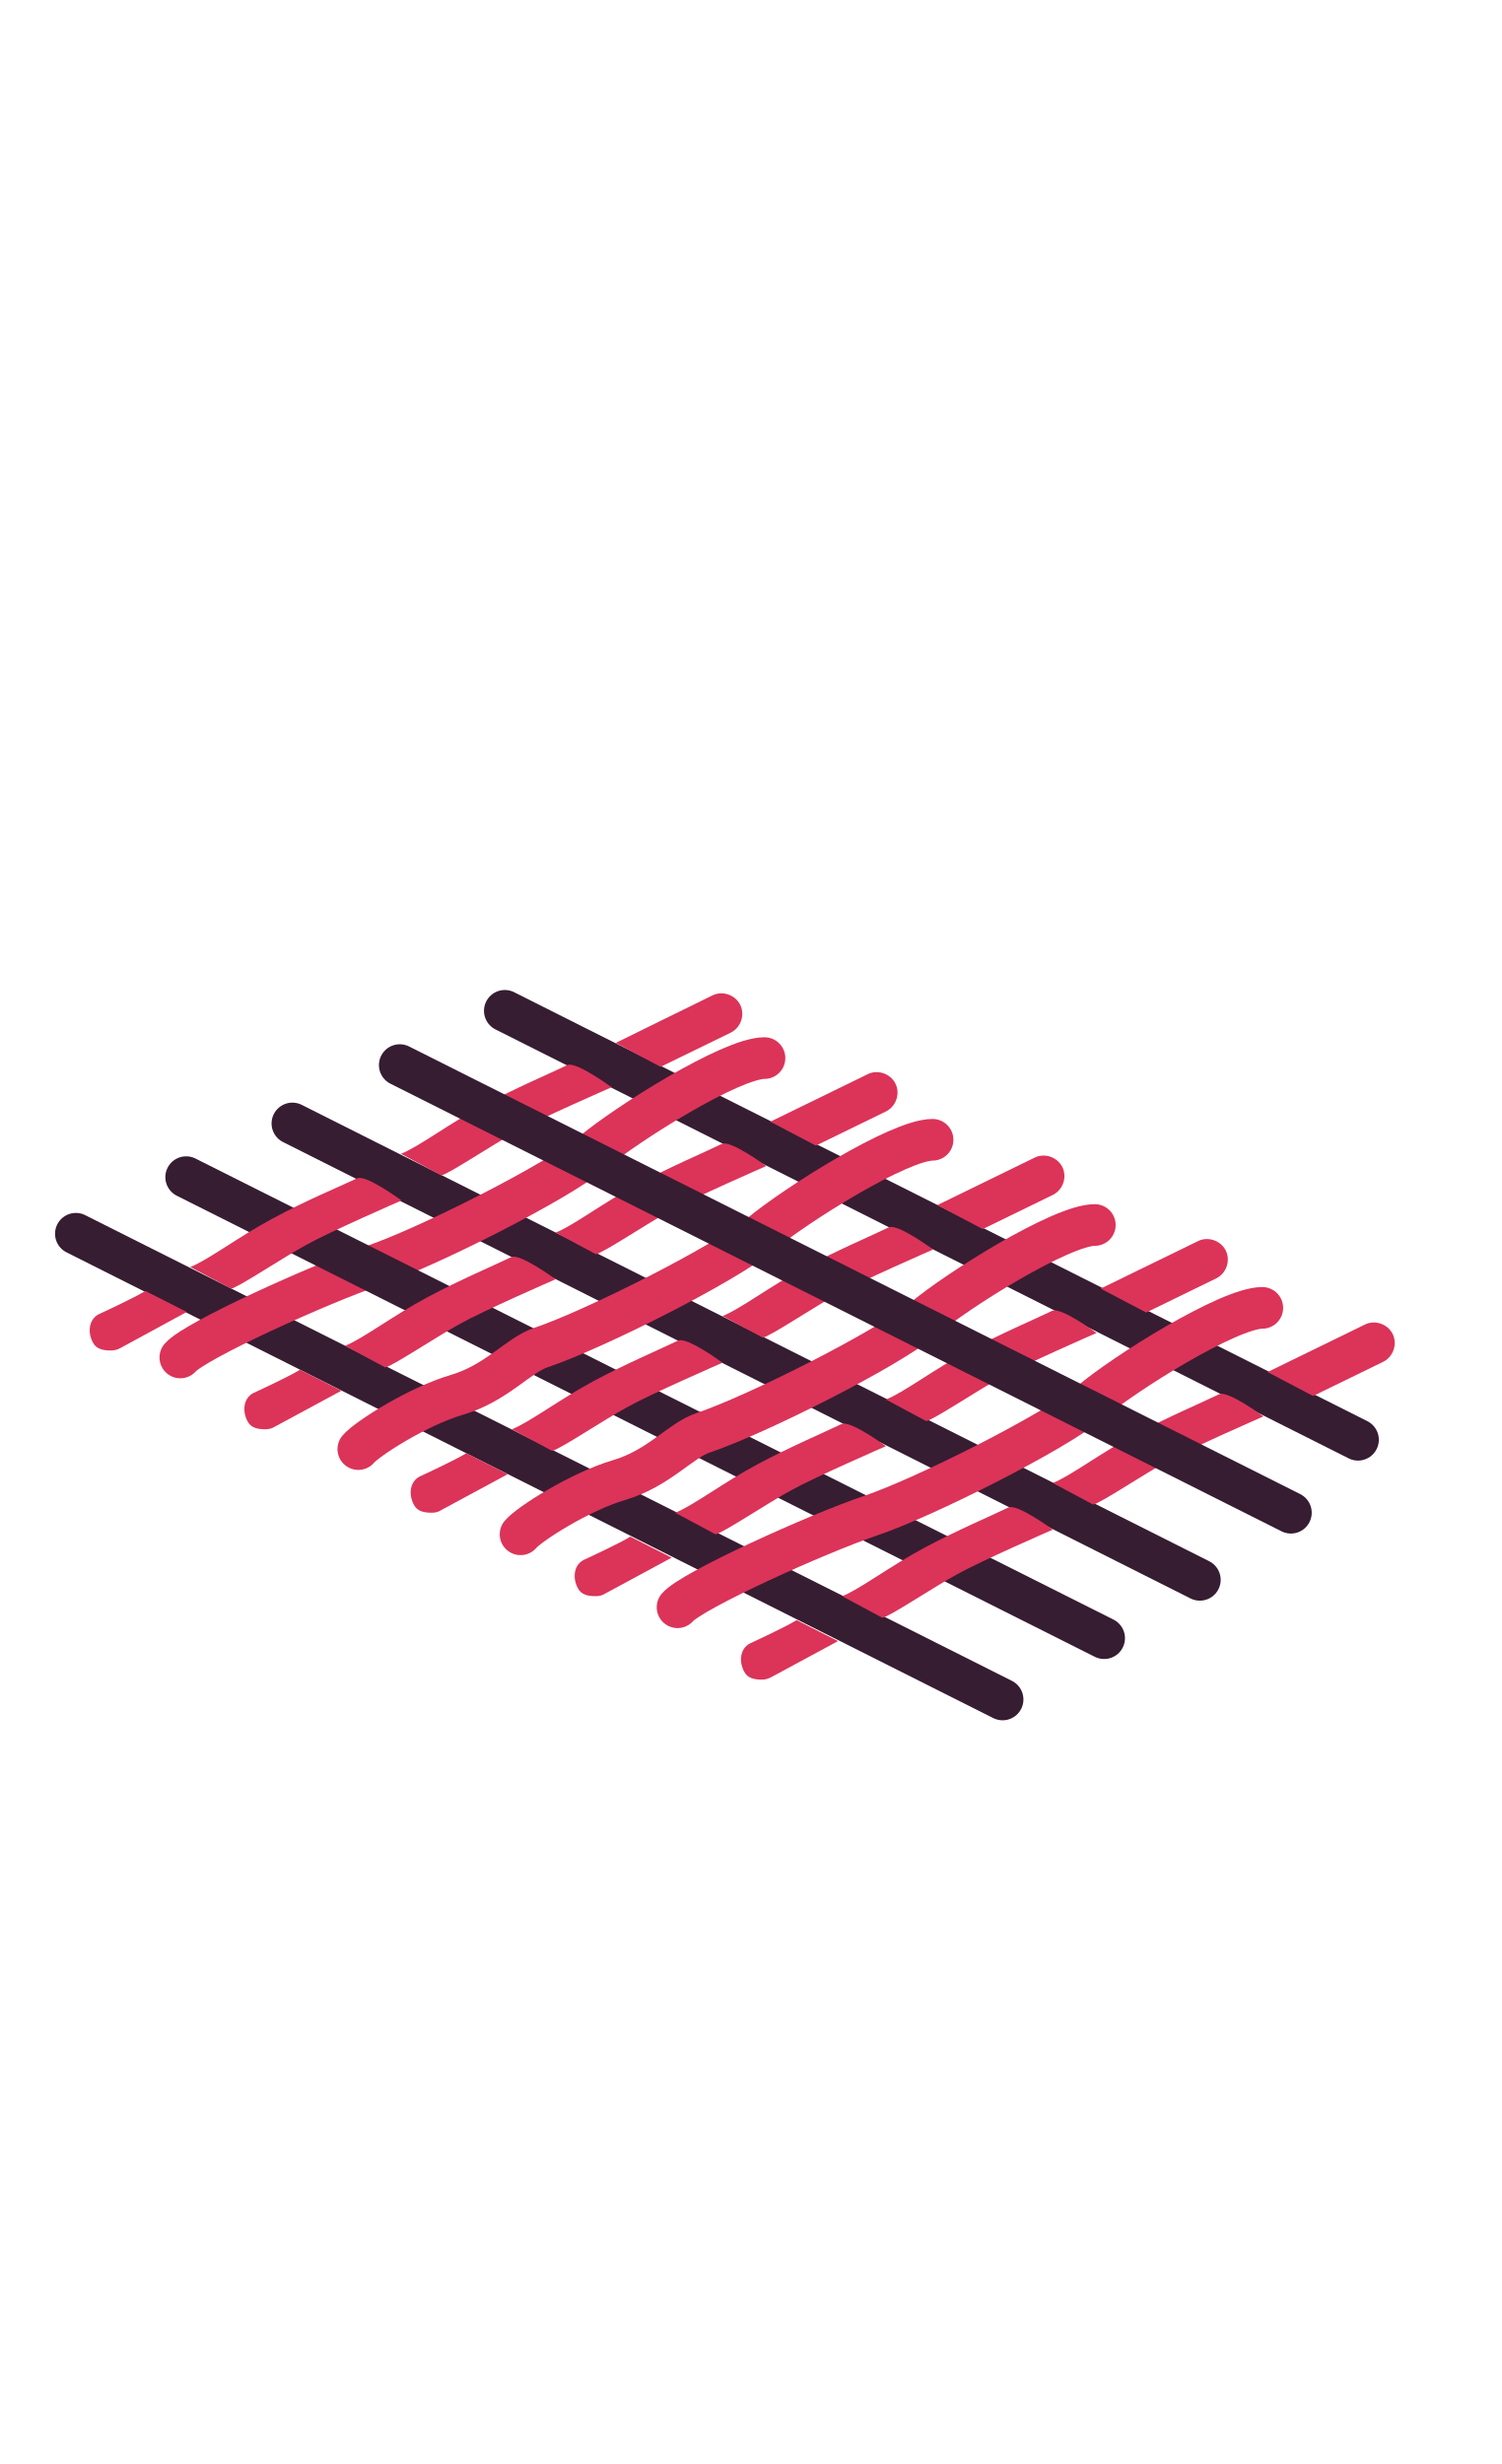
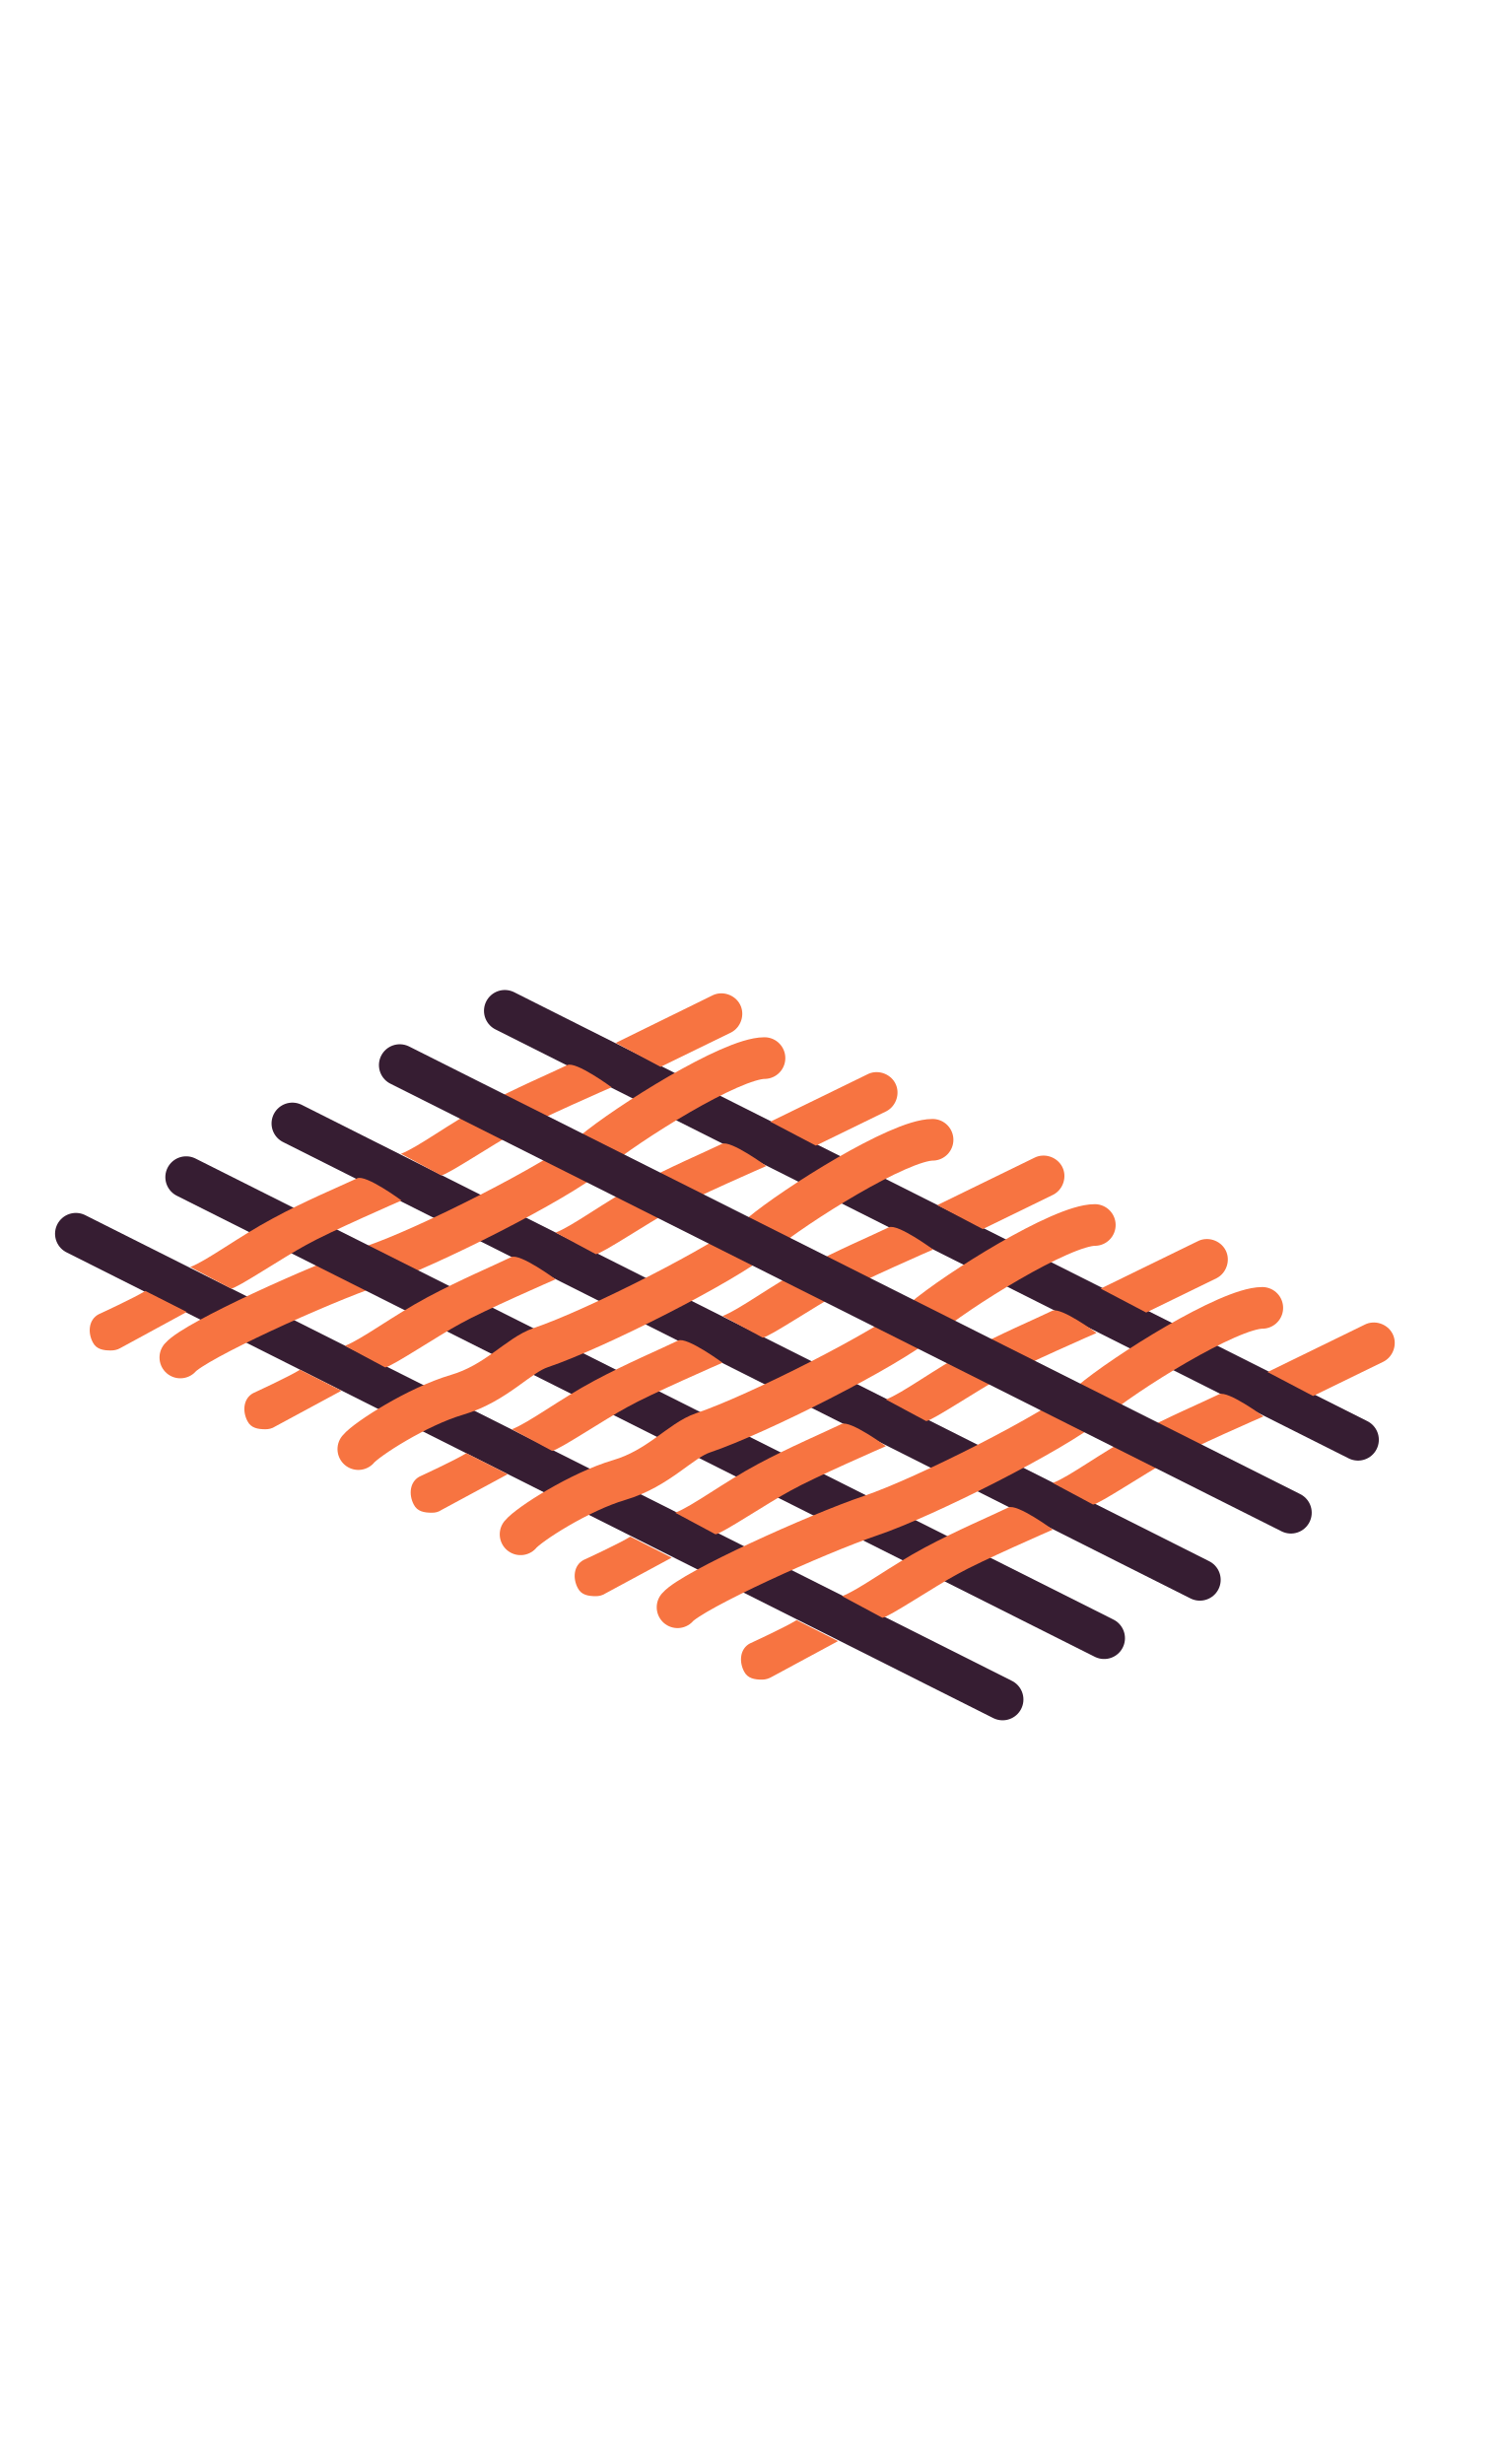
<svg xmlns="http://www.w3.org/2000/svg" version="1.1" id="Layer_1" x="0px" y="0px" viewBox="0 0 257.3 422.2" style="enable-background:new 0 0 257.3 422.2;" xml:space="preserve">
  <style type="text/css">
	.st0{fill:none;stroke:#361D32;stroke-width:7.136;stroke-linecap:round;stroke-miterlimit:10;}
- 	.st1{fill:none;stroke:#DC3359;stroke-width:10.704;stroke-linecap:round;stroke-miterlimit:10;}
- 	.st2{fill:none;stroke:#DC3359;stroke-width:7.136;stroke-linecap:round;stroke-miterlimit:10;}
- 	.st3{fill:#DC3359;}
+ 	.st1{fill:none;stroke:#F77441;stroke-width:10.704;stroke-linecap:round;stroke-miterlimit:10;}
+ 	.st2{fill:none;stroke:#F77441;stroke-width:7.136;stroke-linecap:round;stroke-miterlimit:10;}
+ 	.st3{fill:#F77441;}
</style>
  <g>
    <line class="st0" x1="13" y1="211.4" x2="171.8" y2="291.2" />
    <line class="st0" x1="50.1" y1="192.5" x2="205.6" y2="270.7" />
    <line class="st0" x1="86.5" y1="173.2" x2="232.7" y2="246.7" />
    <path class="st1" d="M106.8,179.7" />
    <path class="st1" d="M99,183.7" />
    <path class="st2" d="M30.9,232.6c2.5-2.9,23.9-12.6,33-15.7c9.2-3.1,31.6-14.4,37.6-19.4s23.8-16.2,29.5-16.2" />
    <line class="st0" x1="31.9" y1="201.7" x2="189.2" y2="280.7" />
    <g>
      <g>
        <path class="st3" d="M105.5,178.7l16.5-8.1c1.7-0.9,3.9-0.2,4.8,1.5s0.2,3.9-1.5,4.8l-12.1,5.9L105.5,178.7z" />
      </g>
      <g>
        <path class="st3" d="M19,231.4c-1.3,0-2.5-0.2-3.1-1.4c-0.9-1.7-0.7-3.9,1-4.8c0,0,6.3-2.9,8-4l7.1,3.6L20.6,231     C20.1,231.3,19.5,231.4,19,231.4z" />
      </g>
      <g>
        <path class="st3" d="M32.6,217.1c2.9-1.1,8.3-5.2,14.1-8.3c5.5-3,11.3-5.4,14.5-6.9c1.5-0.7,7.6,3.8,7.6,3.8s-12.4,5.4-16.3,7.6     c-3.9,2.1-11.8,7.4-12.9,7.5L32.6,217.1z" />
      </g>
      <g>
        <path class="st3" d="M68.7,197.7c2.9-1.1,8.3-5.2,14.1-8.3c5.6-3,11.3-5.4,14.4-6.9c1.5-0.7,7.6,3.8,7.6,3.8s-12.4,5.4-16.3,7.6     c-3.9,2.1-11.8,7.4-12.9,7.5L68.7,197.7z" />
      </g>
    </g>
    <g>
      <g>
        <path class="st3" d="M132,192.2l16.6-8.1c1.7-0.9,3.9-0.2,4.8,1.5c0.9,1.7,0.2,3.9-1.5,4.8l-12.1,5.9L132,192.2z" />
      </g>
      <g>
        <path class="st3" d="M45.5,244.9c-1.3,0-2.5-0.2-3.1-1.4c-0.9-1.7-0.7-3.9,1-4.8c0,0,6.3-2.9,8-4l7.1,3.6l-11.3,6.1     C46.6,244.8,46,244.9,45.5,244.9z" />
      </g>
      <g>
        <path class="st3" d="M59.1,230.6c2.9-1.1,8.3-5.2,14.1-8.3c5.6-3,11.3-5.4,14.4-6.9c1.5-0.7,7.6,3.8,7.6,3.8s-12.4,5.4-16.3,7.6     c-3.9,2.1-11.8,7.4-12.9,7.5L59.1,230.6z" />
      </g>
      <g>
        <path class="st3" d="M95.2,211.2c2.9-1.1,8.3-5.2,14.1-8.3c5.6-3,11.3-5.4,14.4-6.9c1.5-0.7,7.6,3.8,7.6,3.8s-12.4,5.4-16.3,7.6     c-3.9,2.1-11.8,7.4-12.9,7.5L95.2,211.2z" />
      </g>
    </g>
    <g>
      <g>
        <path class="st3" d="M160.6,206.5l16.6-8.1c1.7-0.9,3.9-0.2,4.8,1.5c0.9,1.7,0.2,3.9-1.5,4.8l-12.1,5.9L160.6,206.5z" />
      </g>
      <g>
        <path class="st3" d="M74,259.2c-1.3,0-2.5-0.2-3.1-1.4c-0.9-1.7-0.7-3.9,1-4.8c0,0,6.3-2.9,8-4l7.1,3.6l-11.3,6.1     C75.1,259.1,74.6,259.2,74,259.2z" />
      </g>
      <g>
        <path class="st3" d="M87.7,244.9c2.9-1.1,8.3-5.2,14.1-8.3c5.6-3,11.3-5.4,14.4-6.9c1.5-0.7,7.6,3.8,7.6,3.8s-12.4,5.4-16.3,7.6     c-3.9,2.1-11.8,7.4-12.9,7.5L87.7,244.9z" />
      </g>
      <g>
        <path class="st3" d="M123.8,225.5c2.9-1.1,8.3-5.2,14.1-8.3c5.6-3,11.3-5.4,14.4-6.9c1.5-0.7,7.6,3.8,7.6,3.8s-12.4,5.4-16.3,7.6     c-3.9,2.1-11.8,7.4-12.9,7.5L123.8,225.5z" />
      </g>
    </g>
    <path class="st2" d="M89.2,262.9c1.4-1.7,10.1-7.3,16.9-9.3s10.5-6.8,14.4-8.1c9.2-3.1,31.6-14.4,37.6-19.4   c5.9-5,23.8-16.2,29.5-16.2" />
    <path class="st2" d="M61.4,248.3c1.4-1.7,10.1-7.3,16.9-9.3s10.5-6.8,14.4-8.1c9.2-3.1,31.6-14.4,37.6-19.4s23.8-16.2,29.5-16.2" />
    <g>
      <g>
        <path class="st3" d="M188.6,220.8l16.6-8.1c1.7-0.9,3.9-0.2,4.8,1.5c0.9,1.7,0.2,3.9-1.5,4.8l-12.1,5.9L188.6,220.8z" />
      </g>
      <g>
        <path class="st3" d="M102.1,273.5c-1.3,0-2.5-0.2-3.1-1.4c-0.9-1.7-0.7-3.9,1-4.8c0,0,6.3-2.9,8-4l7.1,3.6l-11.3,6.1     C103.2,273.4,102.6,273.5,102.1,273.5z" />
      </g>
      <g>
        <path class="st3" d="M115.7,259.2c2.9-1.1,8.3-5.2,14.1-8.3c5.6-3,11.3-5.4,14.4-6.9c1.5-0.7,7.6,3.8,7.6,3.8s-12.4,5.4-16.3,7.6     c-3.9,2.1-11.8,7.4-12.9,7.5L115.7,259.2z" />
      </g>
      <g>
        <path class="st3" d="M151.8,239.8c2.9-1.1,8.3-5.2,14.1-8.3c5.6-3,11.3-5.4,14.4-6.9c1.5-0.7,7.6,3.8,7.6,3.8s-12.4,5.4-16.3,7.6     c-3.9,2.1-11.8,7.4-12.9,7.5L151.8,239.8z" />
      </g>
    </g>
    <path class="st2" d="M116.1,275.4c2.5-2.9,23.9-12.6,33.1-15.7s31.6-14.4,37.6-19.4c5.9-5,23.8-16.2,29.5-16.2" />
    <g>
      <g>
        <path class="st3" d="M217.2,235.1l16.6-8.1c1.7-0.9,3.9-0.2,4.8,1.5c0.9,1.7,0.2,3.9-1.5,4.8l-12.1,5.9L217.2,235.1z" />
      </g>
      <g>
        <path class="st3" d="M130.6,287.8c-1.3,0-2.5-0.2-3.1-1.4c-0.9-1.7-0.7-3.9,1-4.8c0,0,6.3-2.9,8-4l7.1,3.6l-11.3,6.1     C131.8,287.6,131.2,287.8,130.6,287.8z" />
      </g>
      <g>
        <path class="st3" d="M144.3,273.5c2.9-1.1,8.3-5.2,14.1-8.3c5.6-3,11.3-5.4,14.4-6.9c1.5-0.7,7.6,3.8,7.6,3.8s-12.4,5.4-16.3,7.6     c-3.9,2.1-11.8,7.4-12.9,7.5L144.3,273.5z" />
      </g>
      <g>
        <path class="st3" d="M180.4,254.1c2.9-1.1,8.3-5.2,14.1-8.3c5.6-3,11.3-5.4,14.4-6.9c1.5-0.7,7.6,3.8,7.6,3.8s-12.4,5.4-16.3,7.6     c-3.9,2.1-11.8,7.4-12.9,7.5L180.4,254.1z" />
      </g>
    </g>
    <line class="st0" x1="68.5" y1="182.5" x2="221.2" y2="259.2" />
  </g>
</svg>
